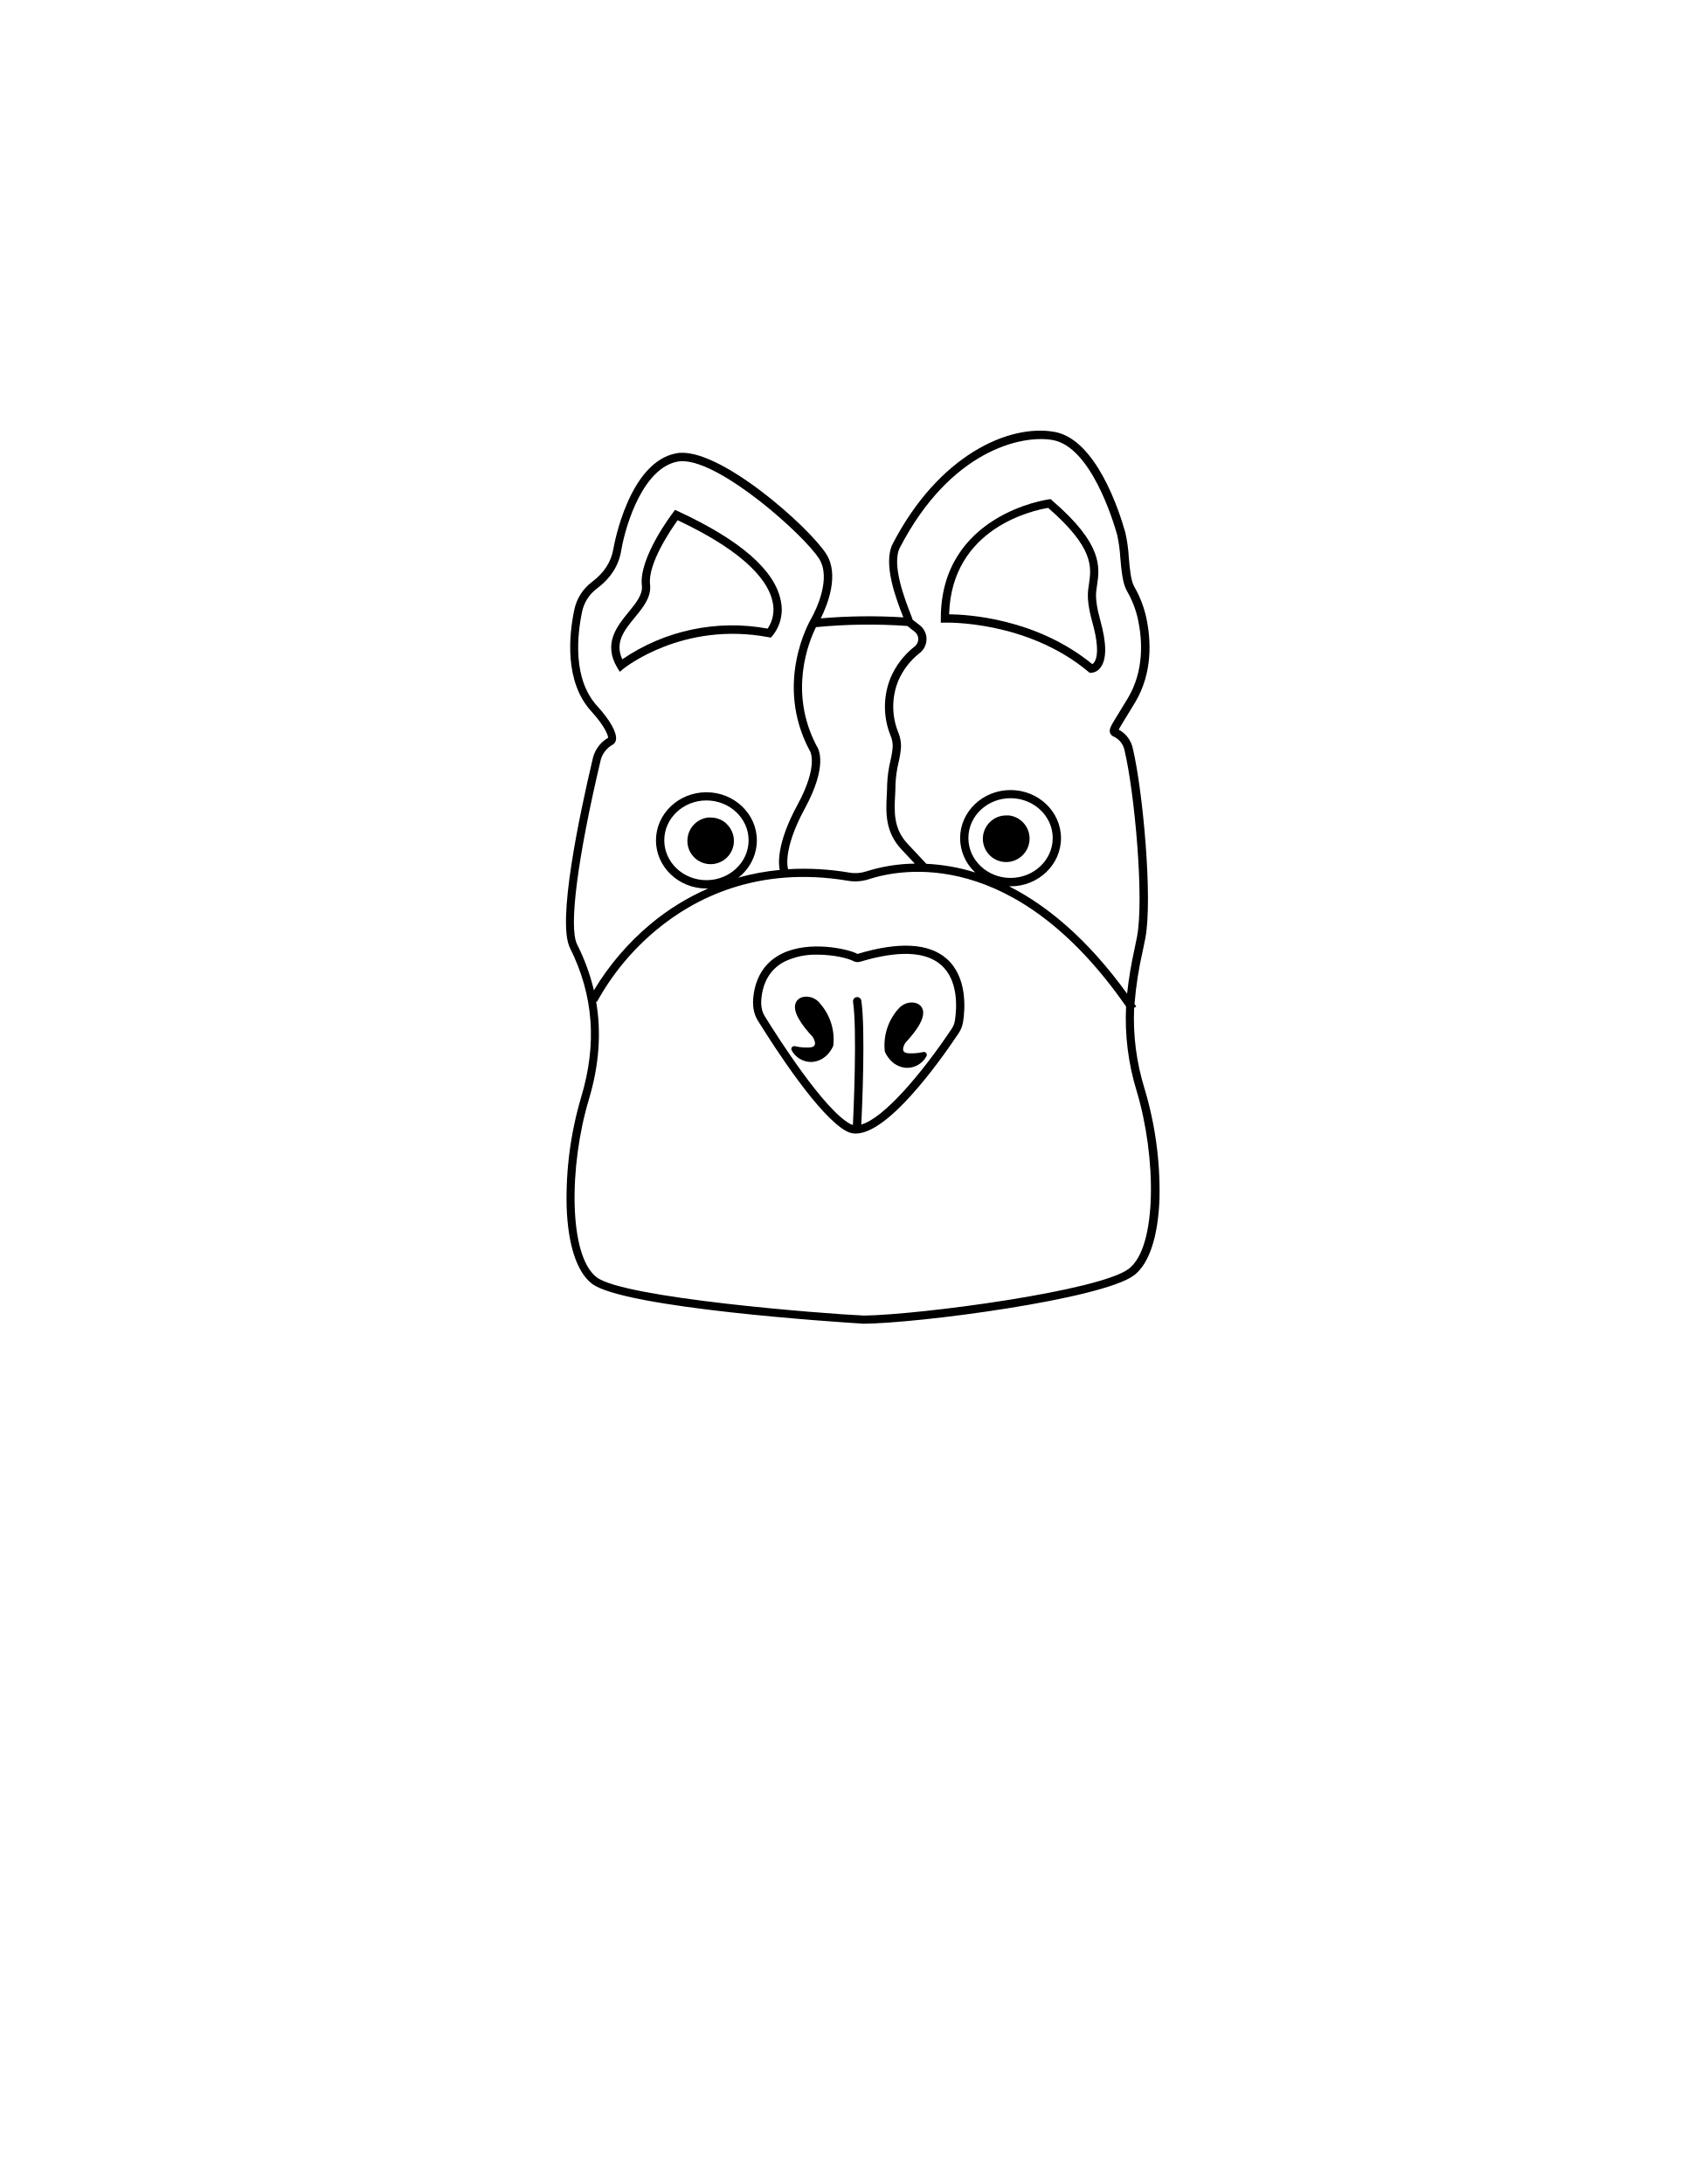
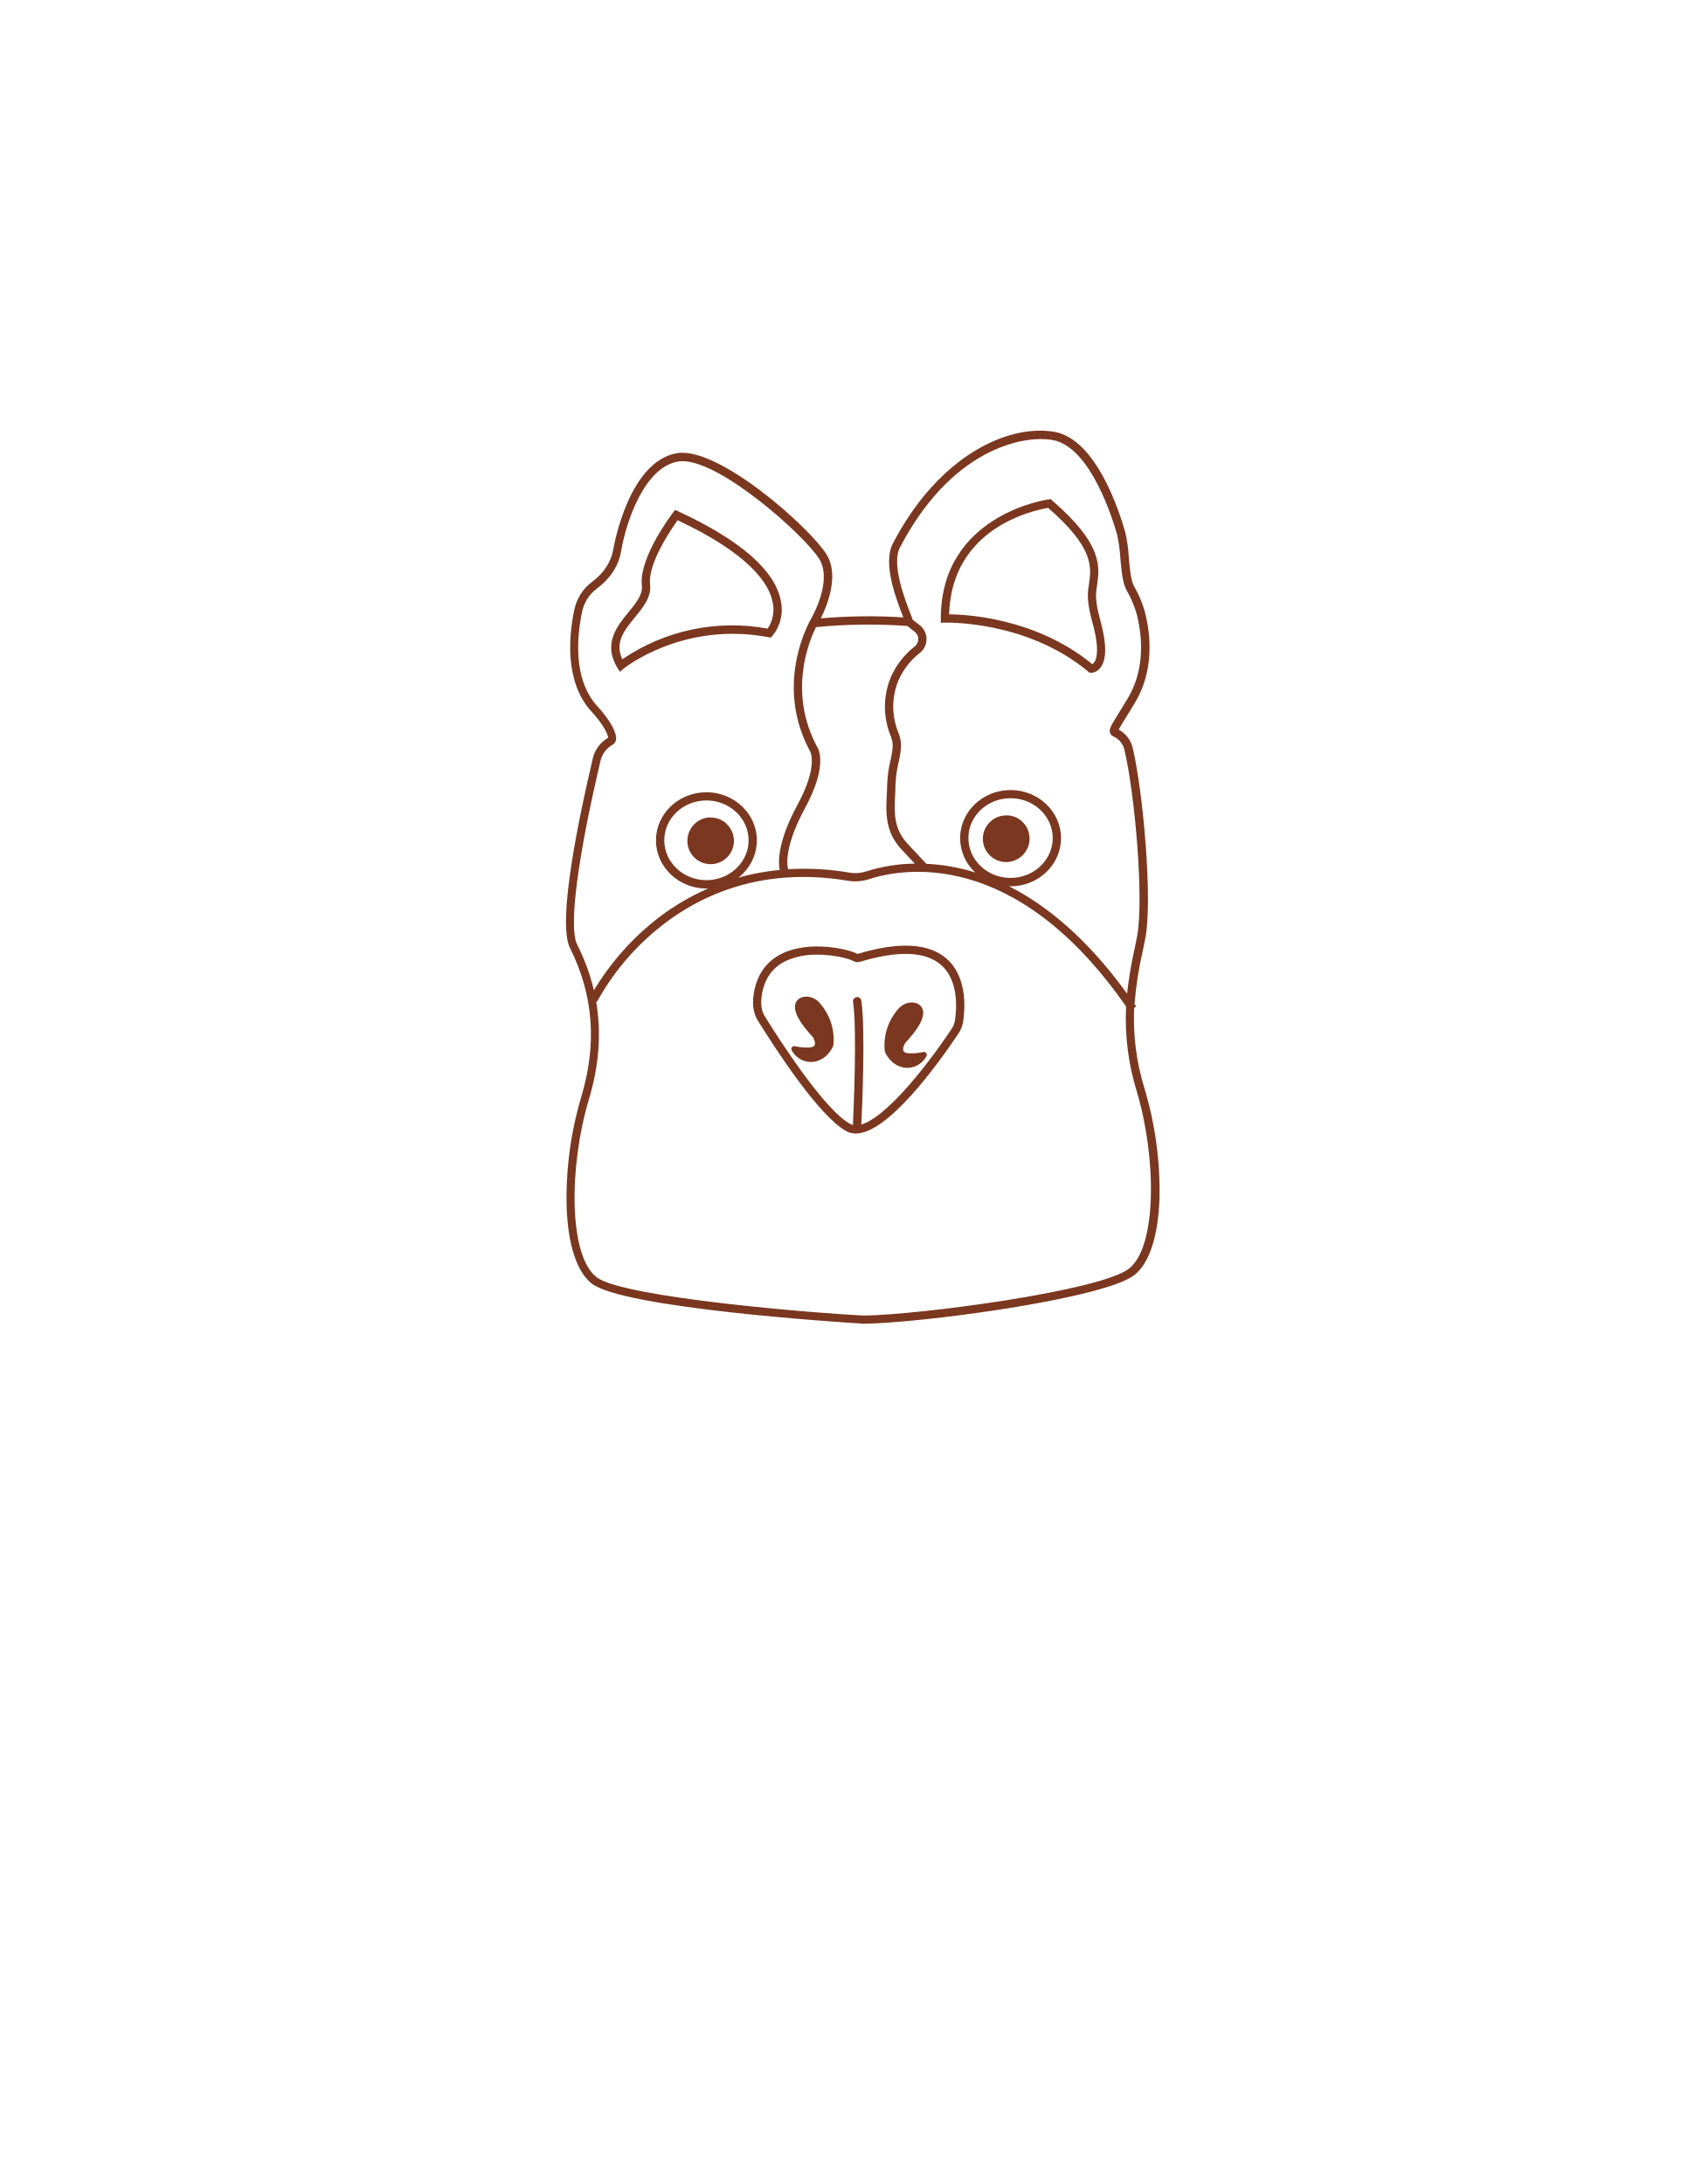
<svg xmlns="http://www.w3.org/2000/svg" id="Layer_2" data-name="Layer 2" viewBox="0 0 612 792">
+   <defs>
+     <style>
+ 			@keyframes bounce {
+ 		     	0%{transform: translateY(0px);}
+ 		    	25%{transform: translateY(30px);}
+ 		    	50%{transform: translateY(0px);}
+ 		    	75%{transform: translateY(-30px);}
+ 		     	100%{transform: translateY(0px);}
+     		}
+ 
+     	
+ 
+ 		    path {
+ 		      	animation-name: bounce;
+ 		      	animation-duration: 2s;
+ 		      	animation-timing-function: linear;
+ 		      	animation-iteration-count: infinite;
+ 		      	transform-origin: 50% 50%;
+ 		      	fill: #7b371f;
+       			width: 100%;
+       			height: auto;
+       			border: 3px solid #28275c;
+     		}
+ 		</style>
+   </defs>
  <path d="M263.34,298.62a8.39,8.39,0,0,0-5.63-2.15c-.32,0-.65,0-1,0A8.48,8.48,0,0,0,249.3,304a8.39,8.39,0,0,0,2.1,6.6,8.45,8.45,0,1,0,11.94-11.93Z" />
  <path d="M371.16,309.74a8.36,8.36,0,0,0,2.1-6.6,8.45,8.45,0,0,0-7.43-7.43,7.88,7.88,0,0,0-1,0,8.34,8.34,0,0,0-5.63,2.15,8.45,8.45,0,1,0,11.93,11.93Z" />
  <path d="M343.19,347.62c-6.44-5.6-17.23-6.19-32.08-1.74a.37.37,0,0,1-.29,0c-3.15-1.72-17.38-5-27.41,0-5.74,2.88-9.16,7.86-10.15,14.8-.55,3.79-.05,6.87,1.52,9.4,6.4,10.33,22.36,34.94,32.21,40.18a7,7,0,0,0,3.3.8c11.59,0,29.55-24.79,37.25-36.28a10.51,10.51,0,0,0,1.68-4.27C349.94,365.84,350.79,354.23,343.19,347.62Zm3.06,22.45a7.56,7.56,0,0,1-1.2,3.05c-11.19,16.7-24.65,32.36-32.74,34.68.28-5.76,1.54-34.55,0-44.92a1.5,1.5,0,0,0-3,.44c1.51,10.15.18,39.84-.05,44.63a4,4,0,0,1-.9-.33c-9.46-5-26.18-31.21-31.07-39.11-1.18-1.91-1.54-4.33-1.1-7.4.84-5.9,3.71-10.12,8.53-12.53a26.27,26.27,0,0,1,11.67-2.39c5.95,0,11.32,1.4,12.95,2.29h0a3.36,3.36,0,0,0,2.58.27c13.8-4.13,23.64-3.75,29.25,1.13C347.69,355.51,346.9,365.87,346.25,370.07Z" />
  <path d="M297.21,363.71a6.59,6.59,0,0,0-2.74-1.92c-1.94-.7-4.57-.54-5.75,1.49-1.88,3.23,2.11,8.6,5.79,12.55l.2.22c.46.73,1.12,2.2.65,3-.29.54-1.06.82-2.28.82a19.12,19.12,0,0,1-4.84-.48,1.06,1.06,0,0,0-1.1.39,1,1,0,0,0-.05,1.17,8,8,0,0,0,6.71,4.16l.63,0c5.37-.43,7.45-5.24,7.67-5.79a.76.76,0,0,0,.06-.2,19.78,19.78,0,0,0-5-15.42Z" />
  <path d="M334.74,381.51a19.62,19.62,0,0,1-4.83.47c-1.22,0-2-.28-2.29-.82-.46-.84.19-2.31.66-3l.2-.22c3.68-3.95,7.67-9.32,5.79-12.55-1.19-2-3.82-2.19-5.75-1.49a6.55,6.55,0,0,0-2.75,1.92h0a19.83,19.83,0,0,0-4.95,15.42,1.52,1.52,0,0,0,.06.2c.22.55,2.31,5.36,7.68,5.8l.63,0a8,8,0,0,0,6.7-4.15,1,1,0,0,0-.05-1.18A1,1,0,0,0,334.74,381.51Z" />
  <path d="M415,394.78a85.92,85.92,0,0,1-3.77-29.3L412,365l-.63-.92a134,134,0,0,1,3-19.34c.33-1.56.64-3.07.92-4.51,2.71-14.13-.85-53.25-4.54-68.84a10.1,10.1,0,0,0-5.11-6.79c.38-.8,1.3-2.28,2.4-4.06.93-1.51,2.12-3.43,3.56-5.85,6.39-10.7,5.75-22.47,4.09-30.45a39.15,39.15,0,0,0-4.4-11.46c-1.26-2.18-1.64-6.52-2-10.72a53.2,53.2,0,0,0-1.27-9c-2.21-7.87-10.59-33.78-25.7-36.45-16.58-2.93-42,8.52-58.61,40.56-3.78,7.29,1.47,20.66,3.71,26.37.05.12.09.23.14.34a204.9,204.9,0,0,0-29.94.35c2.43-4.9,6.78-15.77,2-23.3-6.27-9.87-39.24-39.22-54.26-36.57-17.34,3.06-22.73,33.38-22.95,34.67-.82,4.77-3.36,8.7-7.76,12a16.92,16.92,0,0,0-6.41,10.08c-1.92,9.14-3.67,26.07,6.18,36.86,4.67,5.12,6.08,8.55,6.08,9.58a11.74,11.74,0,0,0-5.47,7.14c-5.15,21.75-13.08,59.65-8.37,69.06,8.54,17.09,9.88,34.78,4.08,54.08a129,129,0,0,0-5.28,39.78c.46,13.81,3.72,23.71,9.15,27.89,11.53,8.87,89.84,14,98,14.49v.05c20.16-.07,87.33-8.91,98.66-17.63,5.44-4.18,8.69-14.08,9.16-27.89A129.32,129.32,0,0,0,415,394.78ZM326.3,198.58c18.32-35.34,44.26-41,55.42-39,13.73,2.43,21.85,29,23.34,34.32a51.92,51.92,0,0,1,1.16,8.4c.42,4.73.81,9.2,2.39,12a35.7,35.7,0,0,1,4.07,10.57c1.55,7.46,2.17,18.43-3.72,28.3-1.44,2.41-2.61,4.31-3.54,5.81-2.64,4.27-3.35,5.41-2.93,6.75a2.28,2.28,0,0,0,1.39,1.41,7,7,0,0,1,3.88,5c3.63,15.35,7.16,53.78,4.51,67.58-.27,1.43-.58,2.92-.91,4.47a151.82,151.82,0,0,0-2.69,16.15c-14.62-20.21-29.35-32.13-42.79-38.93l.54,0c10.08,0,18.29-7.83,18.29-17.46s-8.21-17.45-18.29-17.45-18.29,7.83-18.29,17.45a17,17,0,0,0,5.49,12.45,70.3,70.3,0,0,0-17.73-3.15L329.1,306c-5.17-5.51-4.85-11.63-4.54-17.54.07-1.35.14-2.75.14-4.1a42.06,42.06,0,0,1,1.14-8,32.36,32.36,0,0,0,.87-5.65,12.9,12.9,0,0,0-1-5.11,24.92,24.92,0,0,1,0-18.73,25.72,25.72,0,0,1,7.55-9.89,6.44,6.44,0,0,0,2.69-5.09,6.33,6.33,0,0,0-2.42-5.13l-2.59-2c-.15-.51-.43-1.21-.83-2.24C328.22,217.61,323.14,204.66,326.3,198.58Zm24.83,105.33c0-8,6.86-14.45,15.29-14.45s15.29,6.48,15.29,14.45-6.86,14.46-15.29,14.46S351.13,311.88,351.13,303.91ZM329,227l2.68,2.11a3.34,3.34,0,0,1,1.28,2.7,3.44,3.44,0,0,1-1.45,2.73,28.76,28.76,0,0,0-8.59,11.25,27.89,27.89,0,0,0,0,21,9.69,9.69,0,0,1,.77,3.92,32.16,32.16,0,0,1-.81,5.08,44.78,44.78,0,0,0-1.2,8.57c0,1.27-.07,2.57-.14,3.95-.32,6.23-.69,13.3,5.35,19.74l4.81,5.13A60.75,60.75,0,0,0,314.09,316a12.59,12.59,0,0,1-6.07.45,98.05,98.05,0,0,0-22.27-1.25,1,1,0,0,0-.05-.24c0-.06-2.06-6.67,6.08-21.68,8.44-15.53,5.13-21.66,4.31-22.81-10.26-19.53-2.86-37.74-.21-43.07a1.5,1.5,0,0,0,.3,0A196.49,196.49,0,0,1,329,227ZM209.24,342.45c-3.08-6.17.14-31.22,8.61-67a9,9,0,0,1,4.39-5.45,2.49,2.49,0,0,0,1.12-1.83c.35-2.54-2.21-7.09-6.83-12.15-8.95-9.8-7.26-25.65-5.46-34.22a14,14,0,0,1,5.28-8.3c5.05-3.8,8-8.34,8.91-13.9,1.75-10.2,8.29-30.07,20.53-32.22a8.74,8.74,0,0,1,1.65-.14c14.18,0,44.1,26.79,49.55,35.36,4.49,7.06-1,18.39-2.86,21.75-.51.84-13.52,23.29-.64,47.67l.17.25c0,.05,3.35,5.14-4.51,19.62-7.69,14.16-6.87,21.6-6.42,23.58a85.43,85.43,0,0,0-15,2.78,17.17,17.17,0,0,0,6.7-13.5c0-9.62-8.21-17.45-18.29-17.45s-18.29,7.83-18.29,17.45,8.2,17.46,18.29,17.46l.6,0A86.59,86.59,0,0,0,236,335a95.6,95.6,0,0,0-20.66,24.11A75.72,75.72,0,0,0,209.24,342.45Zm46.91-23.27c-8.43,0-15.29-6.48-15.29-14.46s6.86-14.45,15.29-14.45,15.29,6.48,15.29,14.45S264.58,319.18,256.15,319.18Zm153.18,140.9c-10.53,8.1-75.68,16.69-96,17h0c-14.77-.65-87.15-6.35-97-13.9-10.3-7.93-10-40.55-2.82-64.43,3.72-12.42,4.6-24.2,2.63-35.59l.31.15a90.46,90.46,0,0,1,21.46-26c13.45-11.24,36.44-23.48,69.6-17.91a15.77,15.77,0,0,0,7.51-.56C326.8,315,368,307,408.31,365a89.61,89.61,0,0,0,3.84,30.67C419.32,419.52,419.63,452.15,409.33,460.08Z" />
  <path d="M224.74,243.61l1.34-1.11c.21-.18,21.42-17.3,52.59-11.43l.81.15.56-.6a15,15,0,0,0,3.07-12.77c-2.14-11.07-14.68-22-37.26-32.45l-1.1-.5-.73,1c-.51.67-12.48,16.51-11.28,26.48.38,3.22-2.15,6.32-4.83,9.6-4.16,5.08-9.33,11.41-4.07,20.17Zm5.49-19.77c3-3.62,6-7.37,5.48-11.86-.89-7.48,7.46-19.8,10-23.33,26,12.24,33.09,22.88,34.45,29.69a12.35,12.35,0,0,1-1.82,9.62,70.65,70.65,0,0,0-52.7,11.12C222.81,232.92,226.42,228.5,230.23,223.84Z" />
  <path d="M342.68,225.79c.29,0,29.65-.88,52,17.84l.41.35h.55a4.52,4.52,0,0,0,3.42-1.93c2.26-3,2.23-8.7-.09-17.05-1.28-4.6-1.77-8.09-1.48-10.66.08-.67.18-1.33.28-2,1-6.66,2.2-15-16.31-30.87L381,181l-.66.09c-.39,0-39.21,5.4-39.21,43.18v1.55Zm37.38-41.61c16.72,14.54,15.69,21.53,14.78,27.71-.11.71-.21,1.41-.29,2.11-.33,3,.16,6.75,1.57,11.8,2.64,9.51,1.56,13.06.67,14.33a2.26,2.26,0,0,1-.74.71c-20.43-16.7-45.39-18-51.91-18.07C345.07,191.17,375.07,185,380.06,184.18Z" />
</svg>
